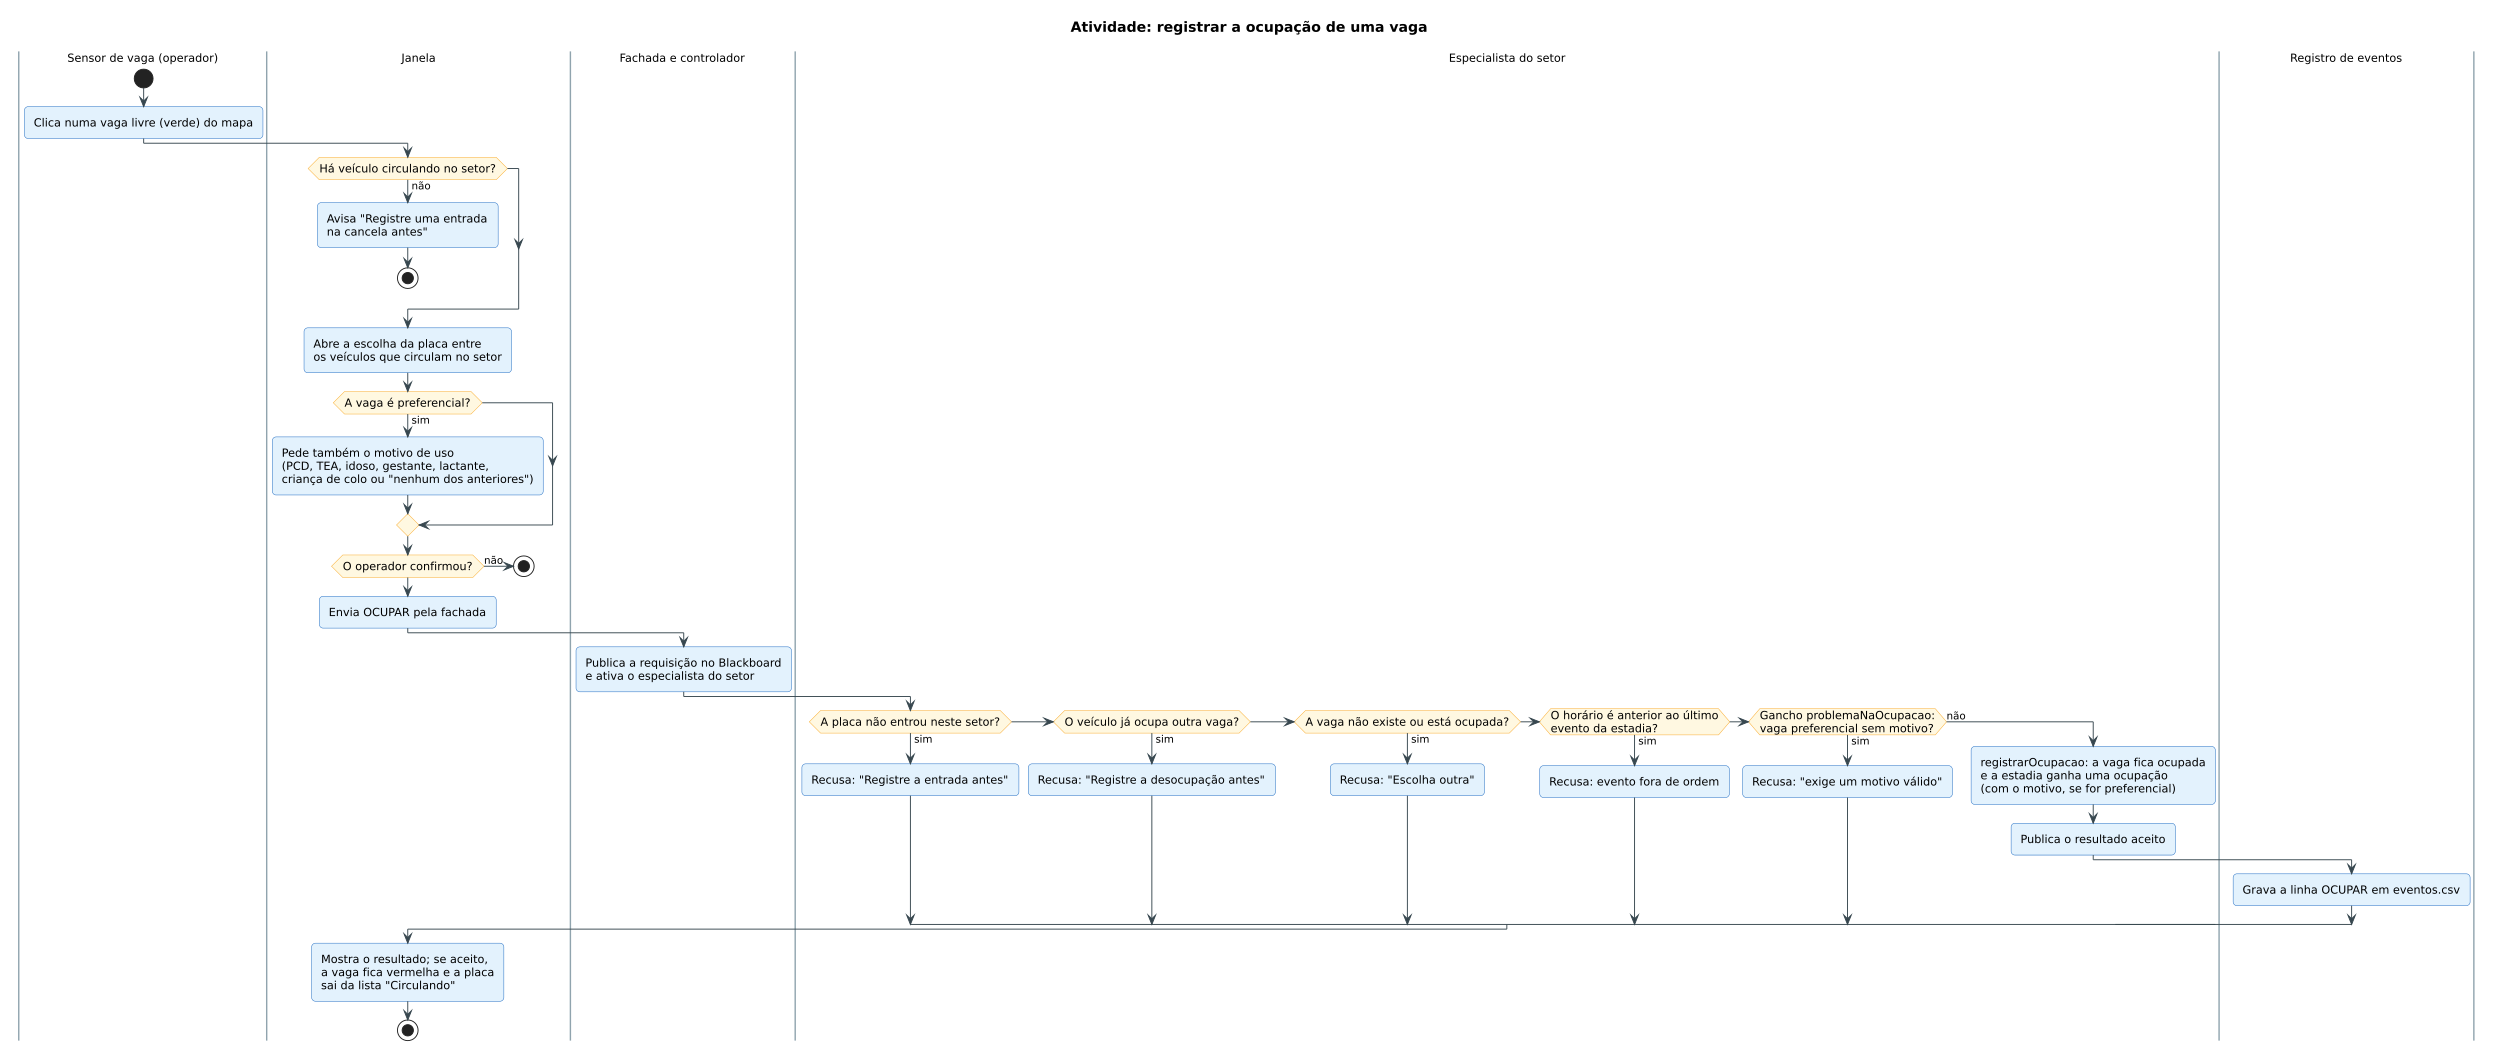
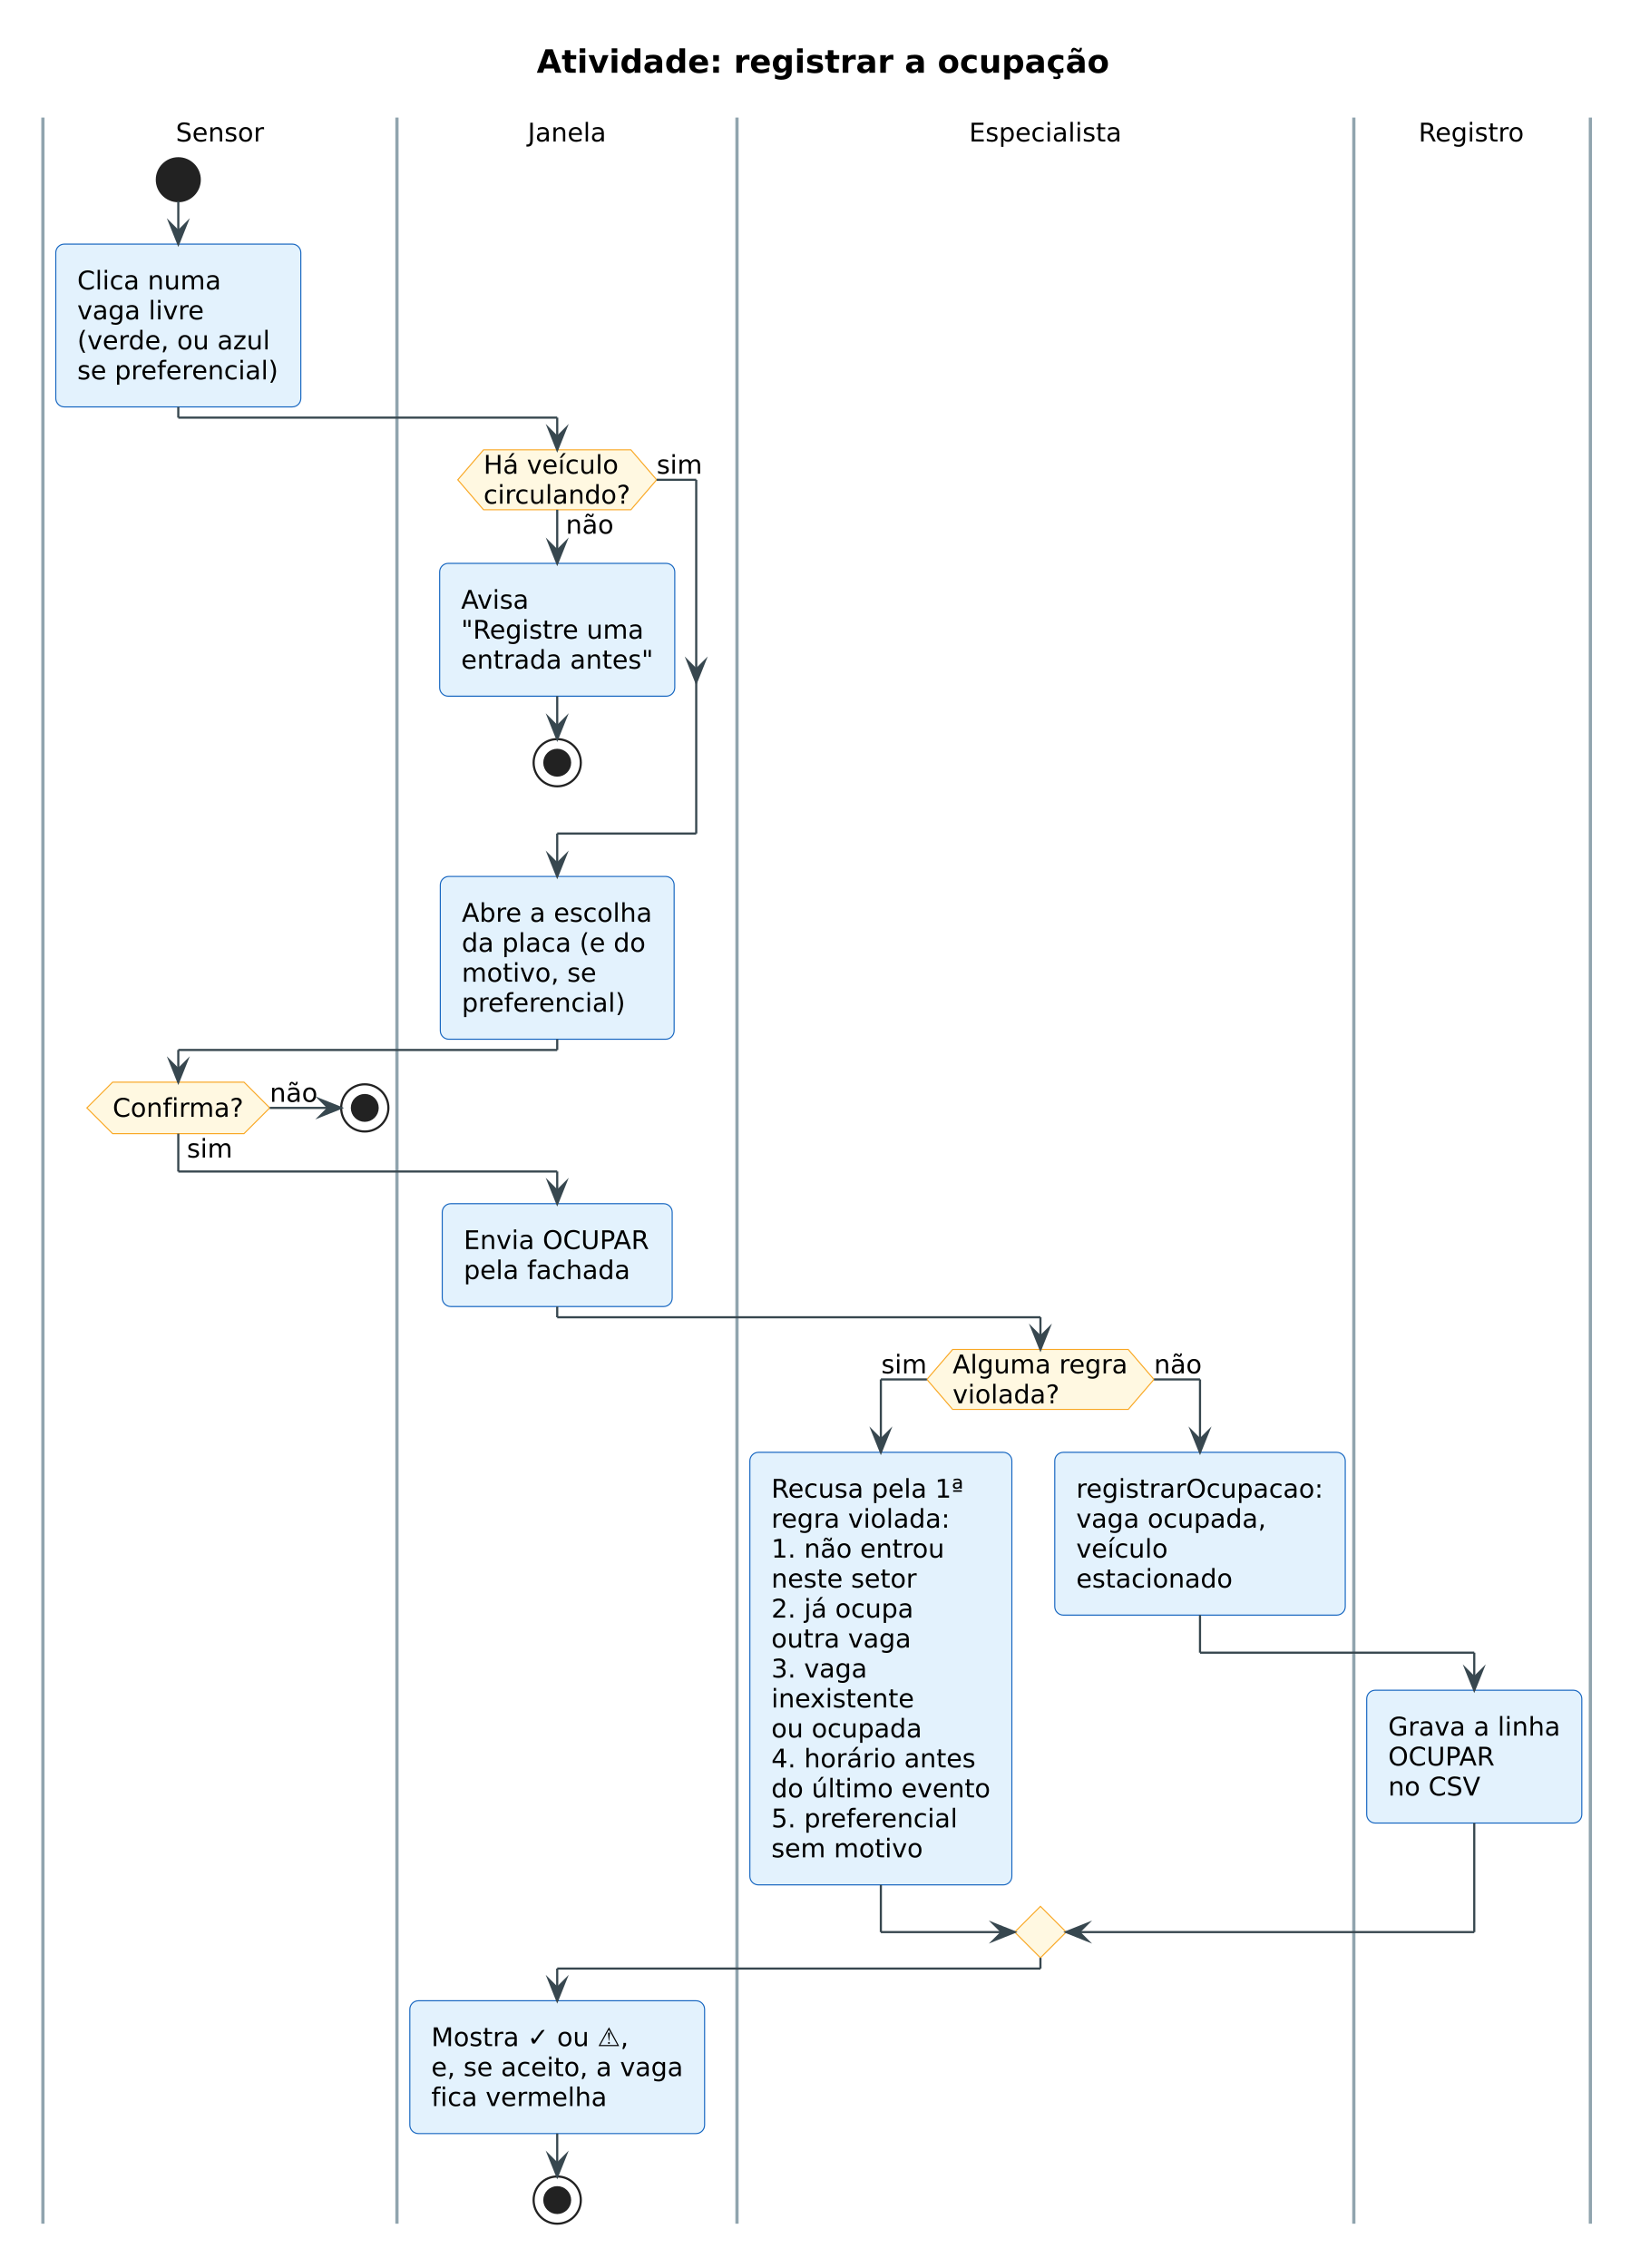
- <svg xmlns="http://www.w3.org/2000/svg" version="1.1" data-diagram-type="ACTIVITY" style="width:2666px;height:1130px;background:#FFFFFF;" width="2666px" height="1130px" viewBox="0 0 2666 1130" zoomAndPan="magnify" preserveAspectRatio="none" contentStyleType="text/css">
+ <svg xmlns="http://www.w3.org/2000/svg" version="1.1" data-diagram-type="ACTIVITY" style="width:769px;height:1057px;background:#FFFFFF;" width="769px" height="1057px" viewBox="0 0 769 1057" zoomAndPan="magnify" preserveAspectRatio="none" contentStyleType="text/css">
  <defs />
  <g font-family="sans-serif" lengthAdjust="spacing">
    <g class="title" data-source-line="2">
-       <text x="1141.672" y="33.923" fill="#000" font-size="15" textLength="380.684" font-weight="700" font-family="'DejaVu Sans'">Atividade: registrar a ocupação de uma vaga</text>
+       <text x="250.139" y="33.923" fill="#000" font-size="15" textLength="266.917" font-weight="700" font-family="'DejaVu Sans'">Atividade: registrar a ocupação</text>
    </g>
-     <rect x="20" y="54.791" width="2619.027" height="13.969" fill="none" style="stroke:none;" />
-     <ellipse cx="153.202" cy="83.76" rx="10" ry="10" fill="#222" style="stroke:#222;stroke-width:1;" />
-     <rect x="26" y="113.76" width="254.404" height="33.969" fill="#E3F2FD" style="stroke:#1565C0;stroke-width:0.5;" rx="4" ry="4" />
-     <text x="36" y="134.898" fill="#000" font-size="12" textLength="234.404" font-family="'DejaVu Sans'">Clica numa vaga livre (verde) do mapa</text>
-     <line x1="20" y1="54.791" x2="20" y2="1109.719" style="stroke:#90A4AE;stroke-width:1.5;" />
-     <rect x="338.463" y="216.131" width="192.758" height="47.938" fill="#E3F2FD" style="stroke:#1565C0;stroke-width:0.5;" rx="4" ry="4" />
-     <text x="348.463" y="237.27" fill="#000" font-size="12" textLength="172.758" font-family="'DejaVu Sans'">Avisa "Registre uma entrada</text>
-     <text x="348.463" y="251.238" fill="#000" font-size="12" textLength="107.631" font-family="'DejaVu Sans'">na cancela antes"</text>
-     <ellipse cx="434.842" cy="296.6" rx="11" ry="11" fill="none" style="stroke:#222;stroke-width:1;" />
-     <ellipse cx="434.842" cy="296.6" rx="6" ry="6" fill="#222" style="stroke:#222;stroke-width:1;" />
-     <polygon points="340.55,167.729,529.134,167.729,541.134,179.729,529.134,191.729,340.55,191.729,328.55,179.729,340.55,167.729" fill="#FFF8E1" style="stroke:#F9A825;stroke-width:0.5;stroke-linejoin:miter;stroke-miterlimit:10;" />
-     <text x="438.842" y="201.939" fill="#000" font-size="11" textLength="20.442" font-family="'DejaVu Sans'">não</text>
-     <text x="340.55" y="183.883" fill="#000" font-size="12" textLength="188.584" font-family="'DejaVu Sans'">Há veículo circulando no setor?</text>
-     <rect x="324.228" y="349.6" width="221.229" height="47.938" fill="#E3F2FD" style="stroke:#1565C0;stroke-width:0.5;" rx="4" ry="4" />
-     <text x="334.228" y="370.738" fill="#000" font-size="12" textLength="179.672" font-family="'DejaVu Sans'">Abre a escolha da placa entre</text>
-     <text x="334.228" y="384.707" fill="#000" font-size="12" textLength="201.229" font-family="'DejaVu Sans'">os veículos que circulam no setor</text>
-     <rect x="290.404" y="465.939" width="288.875" height="61.906" fill="#E3F2FD" style="stroke:#1565C0;stroke-width:0.5;" rx="4" ry="4" />
-     <text x="300.404" y="487.078" fill="#000" font-size="12" textLength="184.184" font-family="'DejaVu Sans'">Pede também o motivo de uso</text>
-     <text x="300.404" y="501.047" fill="#000" font-size="12" textLength="220.916" font-family="'DejaVu Sans'">(PCD, TEA, idoso, gestante, lactante,</text>
-     <text x="300.404" y="515.016" fill="#000" font-size="12" textLength="268.875" font-family="'DejaVu Sans'">criança de colo ou "nenhum dos anteriores")</text>
-     <polygon points="367.386,417.537,502.298,417.537,514.298,429.537,502.298,441.537,367.386,441.537,355.386,429.537,367.386,417.537" fill="#FFF8E1" style="stroke:#F9A825;stroke-width:0.5;stroke-linejoin:miter;stroke-miterlimit:10;" />
-     <text x="438.842" y="451.748" fill="#000" font-size="11" textLength="19.502" font-family="'DejaVu Sans'">sim</text>
-     <text x="367.386" y="433.691" fill="#000" font-size="12" textLength="134.912" font-family="'DejaVu Sans'">A vaga é preferencial?</text>
-     <polygon points="434.842,547.846,446.842,559.846,434.842,571.846,422.842,559.846,434.842,547.846" fill="#FFF8E1" style="stroke:#F9A825;stroke-width:0.5;stroke-linejoin:miter;stroke-miterlimit:10;" />
-     <polygon points="365.522,591.846,504.161,591.846,516.161,603.846,504.161,615.846,365.522,615.846,353.522,603.846,365.522,591.846" fill="#FFF8E1" style="stroke:#F9A825;stroke-width:0.5;stroke-linejoin:miter;stroke-miterlimit:10;" />
-     <text x="365.522" y="608" fill="#000" font-size="12" textLength="138.639" font-family="'DejaVu Sans'">O operador confirmou?</text>
-     <text x="516.161" y="601.251" fill="#000" font-size="11" textLength="20.442" font-family="'DejaVu Sans'">não</text>
-     <ellipse cx="558.604" cy="603.846" rx="11" ry="11" fill="none" style="stroke:#222;stroke-width:1;" />
-     <ellipse cx="558.604" cy="603.846" rx="6" ry="6" fill="#222" style="stroke:#222;stroke-width:1;" />
-     <rect x="340.54" y="635.846" width="188.604" height="33.969" fill="#E3F2FD" style="stroke:#1565C0;stroke-width:0.5;" rx="4" ry="4" />
-     <text x="350.54" y="656.984" fill="#000" font-size="12" textLength="168.604" font-family="'DejaVu Sans'">Envia OCUPAR pela fachada</text>
-     <rect x="332.366" y="1005.813" width="204.951" height="61.906" fill="#E3F2FD" style="stroke:#1565C0;stroke-width:0.5;" rx="4" ry="4" />
-     <text x="342.366" y="1026.951" fill="#000" font-size="12" textLength="178.271" font-family="'DejaVu Sans'">Mostra o resultado; se aceito,</text>
-     <text x="342.366" y="1040.92" fill="#000" font-size="12" textLength="184.951" font-family="'DejaVu Sans'">a vaga fica vermelha e a placa</text>
-     <text x="342.366" y="1054.889" fill="#000" font-size="12" textLength="143.473" font-family="'DejaVu Sans'">sai da lista "Circulando"</text>
-     <ellipse cx="434.842" cy="1098.719" rx="11" ry="11" fill="none" style="stroke:#222;stroke-width:1;" />
-     <ellipse cx="434.842" cy="1098.719" rx="6" ry="6" fill="#222" style="stroke:#222;stroke-width:1;" />
-     <line x1="284.404" y1="54.791" x2="284.404" y2="1109.719" style="stroke:#90A4AE;stroke-width:1.5;" />
-     <rect x="614.279" y="689.814" width="229.719" height="47.938" fill="#E3F2FD" style="stroke:#1565C0;stroke-width:0.5;" rx="4" ry="4" />
-     <text x="624.279" y="710.953" fill="#000" font-size="12" textLength="209.719" font-family="'DejaVu Sans'">Publica a requisição no Blackboard</text>
-     <text x="624.279" y="724.922" fill="#000" font-size="12" textLength="180.117" font-family="'DejaVu Sans'">e ativa o especialista do setor</text>
-     <line x1="608.279" y1="54.791" x2="608.279" y2="1109.719" style="stroke:#90A4AE;stroke-width:1.5;" />
-     <polygon points="874.998,757.752,1066.723,757.752,1078.723,769.752,1066.723,781.752,874.998,781.752,862.998,769.752,874.998,757.752" fill="#FFF8E1" style="stroke:#F9A825;stroke-width:0.5;stroke-linejoin:miter;stroke-miterlimit:10;" />
-     <text x="974.86" y="791.962" fill="#000" font-size="11" textLength="19.502" font-family="'DejaVu Sans'">sim</text>
-     <text x="874.998" y="773.906" fill="#000" font-size="12" textLength="191.725" font-family="'DejaVu Sans'">A placa não entrou neste setor?</text>
-     <rect x="855.151" y="814.557" width="231.418" height="33.969" fill="#E3F2FD" style="stroke:#1565C0;stroke-width:0.5;" rx="4" ry="4" />
-     <text x="865.151" y="835.695" fill="#000" font-size="12" textLength="211.418" font-family="'DejaVu Sans'">Recusa: "Registre a entrada antes"</text>
-     <polygon points="1135.257,757.752,1321.409,757.752,1333.409,769.752,1321.409,781.752,1135.257,781.752,1123.257,769.752,1135.257,757.752" fill="#FFF8E1" style="stroke:#F9A825;stroke-width:0.5;stroke-linejoin:miter;stroke-miterlimit:10;" />
-     <text x="1232.333" y="791.962" fill="#000" font-size="11" textLength="19.502" font-family="'DejaVu Sans'">sim</text>
-     <text x="1135.257" y="773.906" fill="#000" font-size="12" textLength="186.152" font-family="'DejaVu Sans'">O veículo já ocupa outra vaga?</text>
-     <rect x="1096.569" y="814.557" width="263.527" height="33.969" fill="#E3F2FD" style="stroke:#1565C0;stroke-width:0.5;" rx="4" ry="4" />
-     <text x="1106.569" y="835.695" fill="#000" font-size="12" textLength="243.527" font-family="'DejaVu Sans'">Recusa: "Registre a desocupação antes"</text>
-     <polygon points="1392.097,757.752,1609.573,757.752,1621.573,769.752,1609.573,781.752,1392.097,781.752,1380.097,769.752,1392.097,757.752" fill="#FFF8E1" style="stroke:#F9A825;stroke-width:0.5;stroke-linejoin:miter;stroke-miterlimit:10;" />
-     <text x="1504.835" y="791.962" fill="#000" font-size="11" textLength="19.502" font-family="'DejaVu Sans'">sim</text>
-     <text x="1392.097" y="773.906" fill="#000" font-size="12" textLength="217.477" font-family="'DejaVu Sans'">A vaga não existe ou está ocupada?</text>
-     <rect x="1418.712" y="814.557" width="164.246" height="33.969" fill="#E3F2FD" style="stroke:#1565C0;stroke-width:0.5;" rx="4" ry="4" />
-     <text x="1428.712" y="835.695" fill="#000" font-size="12" textLength="144.246" font-family="'DejaVu Sans'">Recusa: "Escolha outra"</text>
-     <polygon points="1653.573,755.783,1832.612,755.783,1844.612,769.752,1832.612,783.721,1653.573,783.721,1641.573,769.752,1653.573,755.783" fill="#FFF8E1" style="stroke:#F9A825;stroke-width:0.5;stroke-linejoin:miter;stroke-miterlimit:10;" />
-     <text x="1747.093" y="793.931" fill="#000" font-size="11" textLength="19.502" font-family="'DejaVu Sans'">sim</text>
-     <text x="1653.573" y="766.922" fill="#000" font-size="12" textLength="179.039" font-family="'DejaVu Sans'">O horário é anterior ao último</text>
-     <text x="1653.573" y="780.891" fill="#000" font-size="12" textLength="114.486" font-family="'DejaVu Sans'">evento da estadia?</text>
-     <rect x="1642.009" y="816.525" width="202.168" height="33.969" fill="#E3F2FD" style="stroke:#1565C0;stroke-width:0.5;" rx="4" ry="4" />
-     <text x="1652.009" y="837.664" fill="#000" font-size="12" textLength="182.168" font-family="'DejaVu Sans'">Recusa: evento fora de ordem</text>
-     <polygon points="1876.612,755.783,2063.784,755.783,2075.784,769.752,2063.784,783.721,1876.612,783.721,1864.612,769.752,1876.612,755.783" fill="#FFF8E1" style="stroke:#F9A825;stroke-width:0.5;stroke-linejoin:miter;stroke-miterlimit:10;" />
-     <text x="1974.198" y="793.931" fill="#000" font-size="11" textLength="19.502" font-family="'DejaVu Sans'">sim</text>
-     <text x="1876.612" y="766.922" fill="#000" font-size="12" textLength="187.172" font-family="'DejaVu Sans'">Gancho problemaNaOcupacao:</text>
-     <text x="1876.612" y="780.891" fill="#000" font-size="12" textLength="186.158" font-family="'DejaVu Sans'">vaga preferencial sem motivo?</text>
-     <text x="2075.784" y="767.158" fill="#000" font-size="11" textLength="20.442" font-family="'DejaVu Sans'">não</text>
-     <rect x="1858.409" y="816.525" width="223.578" height="33.969" fill="#E3F2FD" style="stroke:#1565C0;stroke-width:0.5;" rx="4" ry="4" />
-     <text x="1868.409" y="837.664" fill="#000" font-size="12" textLength="203.578" font-family="'DejaVu Sans'">Recusa: "exige um motivo válido"</text>
-     <rect x="2101.987" y="795.969" width="260.434" height="61.906" fill="#E3F2FD" style="stroke:#1565C0;stroke-width:0.5;" rx="4" ry="4" />
-     <text x="2111.987" y="817.107" fill="#000" font-size="12" textLength="240.434" font-family="'DejaVu Sans'">registrarOcupacao: a vaga fica ocupada</text>
-     <text x="2111.987" y="831.076" fill="#000" font-size="12" textLength="199.799" font-family="'DejaVu Sans'">e a estadia ganha uma ocupação</text>
-     <text x="2111.987" y="845.045" fill="#000" font-size="12" textLength="208.951" font-family="'DejaVu Sans'">(com o motivo, se for preferencial)</text>
-     <rect x="2144.652" y="877.875" width="175.104" height="33.969" fill="#E3F2FD" style="stroke:#1565C0;stroke-width:0.5;" rx="4" ry="4" />
-     <text x="2154.652" y="899.014" fill="#000" font-size="12" textLength="155.104" font-family="'DejaVu Sans'">Publica o resultado aceito</text>
-     <line x1="847.998" y1="54.791" x2="847.998" y2="1109.719" style="stroke:#90A4AE;stroke-width:1.5;" />
-     <rect x="2381.421" y="931.844" width="252.699" height="33.969" fill="#E3F2FD" style="stroke:#1565C0;stroke-width:0.5;" rx="4" ry="4" />
-     <text x="2391.421" y="952.982" fill="#000" font-size="12" textLength="232.699" font-family="'DejaVu Sans'">Grava a linha OCUPAR em eventos.csv</text>
-     <line x1="2366.421" y1="54.791" x2="2366.421" y2="1109.719" style="stroke:#90A4AE;stroke-width:1.5;" />
-     <line x1="2638.12" y1="54.791" x2="2638.12" y2="1109.719" style="stroke:#90A4AE;stroke-width:1.5;" />
-     <line x1="153.202" y1="93.76" x2="153.202" y2="113.76" style="stroke:#37474F;stroke-width:1;" />
-     <polygon points="149.202,103.76,153.202,113.76,157.202,103.76,153.202,107.76" fill="#37474F" style="stroke:#37474F;stroke-width:1;stroke-linejoin:miter;stroke-miterlimit:10;" />
-     <line x1="434.842" y1="264.068" x2="434.842" y2="285.6" style="stroke:#37474F;stroke-width:1;" />
-     <polygon points="430.842,275.6,434.842,285.6,438.842,275.6,434.842,279.6" fill="#37474F" style="stroke:#37474F;stroke-width:1;stroke-linejoin:miter;stroke-miterlimit:10;" />
-     <line x1="434.842" y1="191.729" x2="434.842" y2="216.131" style="stroke:#37474F;stroke-width:1;" />
-     <polygon points="430.842,206.131,434.842,216.131,438.842,206.131,434.842,210.131" fill="#37474F" style="stroke:#37474F;stroke-width:1;stroke-linejoin:miter;stroke-miterlimit:10;" />
-     <line x1="541.134" y1="179.729" x2="553.134" y2="179.729" style="stroke:#37474F;stroke-width:1;" />
-     <polygon points="549.134,255.6,553.134,265.6,557.134,255.6,553.134,259.6" fill="#37474F" style="stroke:#37474F;stroke-width:1;stroke-linejoin:miter;stroke-miterlimit:10;" />
-     <line x1="553.134" y1="179.729" x2="553.134" y2="329.6" style="stroke:#37474F;stroke-width:1;" />
-     <line x1="553.134" y1="329.6" x2="434.842" y2="329.6" style="stroke:#37474F;stroke-width:1;" />
-     <line x1="434.842" y1="329.6" x2="434.842" y2="349.6" style="stroke:#37474F;stroke-width:1;" />
-     <polygon points="430.842,339.6,434.842,349.6,438.842,339.6,434.842,343.6" fill="#37474F" style="stroke:#37474F;stroke-width:1;stroke-linejoin:miter;stroke-miterlimit:10;" />
-     <line x1="434.842" y1="441.537" x2="434.842" y2="465.939" style="stroke:#37474F;stroke-width:1;" />
-     <polygon points="430.842,455.939,434.842,465.939,438.842,455.939,434.842,459.939" fill="#37474F" style="stroke:#37474F;stroke-width:1;stroke-linejoin:miter;stroke-miterlimit:10;" />
-     <line x1="514.298" y1="429.537" x2="589.279" y2="429.537" style="stroke:#37474F;stroke-width:1;" />
-     <polygon points="585.279,486.893,589.279,496.893,593.279,486.893,589.279,490.893" fill="#37474F" style="stroke:#37474F;stroke-width:1;stroke-linejoin:miter;stroke-miterlimit:10;" />
-     <line x1="589.279" y1="429.537" x2="589.279" y2="559.846" style="stroke:#37474F;stroke-width:1;" />
-     <line x1="589.279" y1="559.846" x2="446.842" y2="559.846" style="stroke:#37474F;stroke-width:1;" />
-     <polygon points="456.842,555.846,446.842,559.846,456.842,563.846,452.842,559.846" fill="#37474F" style="stroke:#37474F;stroke-width:1;stroke-linejoin:miter;stroke-miterlimit:10;" />
-     <line x1="434.842" y1="527.846" x2="434.842" y2="547.846" style="stroke:#37474F;stroke-width:1;" />
-     <polygon points="430.842,537.846,434.842,547.846,438.842,537.846,434.842,541.846" fill="#37474F" style="stroke:#37474F;stroke-width:1;stroke-linejoin:miter;stroke-miterlimit:10;" />
-     <line x1="434.842" y1="397.537" x2="434.842" y2="417.537" style="stroke:#37474F;stroke-width:1;" />
-     <polygon points="430.842,407.537,434.842,417.537,438.842,407.537,434.842,411.537" fill="#37474F" style="stroke:#37474F;stroke-width:1;stroke-linejoin:miter;stroke-miterlimit:10;" />
-     <line x1="434.842" y1="615.846" x2="434.842" y2="635.846" style="stroke:#37474F;stroke-width:1;" />
-     <polygon points="430.842,625.846,434.842,635.846,438.842,625.846,434.842,629.846" fill="#37474F" style="stroke:#37474F;stroke-width:1;stroke-linejoin:miter;stroke-miterlimit:10;" />
-     <line x1="516.161" y1="603.846" x2="547.604" y2="603.846" style="stroke:#37474F;stroke-width:1;" />
-     <polygon points="537.604,599.846,547.604,603.846,537.604,607.846,541.604,603.846" fill="#37474F" style="stroke:#37474F;stroke-width:1;stroke-linejoin:miter;stroke-miterlimit:10;" />
-     <line x1="434.842" y1="571.846" x2="434.842" y2="591.846" style="stroke:#37474F;stroke-width:1;" />
-     <polygon points="430.842,581.846,434.842,591.846,438.842,581.846,434.842,585.846" fill="#37474F" style="stroke:#37474F;stroke-width:1;stroke-linejoin:miter;stroke-miterlimit:10;" />
-     <line x1="434.842" y1="1067.719" x2="434.842" y2="1087.719" style="stroke:#37474F;stroke-width:1;" />
-     <polygon points="430.842,1077.719,434.842,1087.719,438.842,1077.719,434.842,1081.719" fill="#37474F" style="stroke:#37474F;stroke-width:1;stroke-linejoin:miter;stroke-miterlimit:10;" />
-     <line x1="2232.204" y1="857.875" x2="2232.204" y2="877.875" style="stroke:#37474F;stroke-width:1;" />
-     <polygon points="2228.204,867.875,2232.204,877.875,2236.204,867.875,2232.204,871.875" fill="#37474F" style="stroke:#37474F;stroke-width:1;stroke-linejoin:miter;stroke-miterlimit:10;" />
-     <line x1="970.86" y1="781.752" x2="970.86" y2="814.557" style="stroke:#37474F;stroke-width:1;" />
-     <polygon points="966.86,804.557,970.86,814.557,974.86,804.557,970.86,808.557" fill="#37474F" style="stroke:#37474F;stroke-width:1;stroke-linejoin:miter;stroke-miterlimit:10;" />
-     <line x1="970.86" y1="848.525" x2="970.86" y2="985.813" style="stroke:#37474F;stroke-width:1;" />
-     <polygon points="966.86,975.813,970.86,985.813,974.86,975.813,970.86,979.813" fill="#37474F" style="stroke:#37474F;stroke-width:1;stroke-linejoin:miter;stroke-miterlimit:10;" />
-     <line x1="1228.333" y1="781.752" x2="1228.333" y2="814.557" style="stroke:#37474F;stroke-width:1;" />
-     <polygon points="1224.333,804.557,1228.333,814.557,1232.333,804.557,1228.333,808.557" fill="#37474F" style="stroke:#37474F;stroke-width:1;stroke-linejoin:miter;stroke-miterlimit:10;" />
-     <line x1="1228.333" y1="848.525" x2="1228.333" y2="985.813" style="stroke:#37474F;stroke-width:1;" />
-     <polygon points="1224.333,975.813,1228.333,985.813,1232.333,975.813,1228.333,979.813" fill="#37474F" style="stroke:#37474F;stroke-width:1;stroke-linejoin:miter;stroke-miterlimit:10;" />
-     <line x1="1500.835" y1="781.752" x2="1500.835" y2="814.557" style="stroke:#37474F;stroke-width:1;" />
-     <polygon points="1496.835,804.557,1500.835,814.557,1504.835,804.557,1500.835,808.557" fill="#37474F" style="stroke:#37474F;stroke-width:1;stroke-linejoin:miter;stroke-miterlimit:10;" />
-     <line x1="1500.835" y1="848.525" x2="1500.835" y2="985.813" style="stroke:#37474F;stroke-width:1;" />
-     <polygon points="1496.835,975.813,1500.835,985.813,1504.835,975.813,1500.835,979.813" fill="#37474F" style="stroke:#37474F;stroke-width:1;stroke-linejoin:miter;stroke-miterlimit:10;" />
-     <line x1="1743.093" y1="783.721" x2="1743.093" y2="816.525" style="stroke:#37474F;stroke-width:1;" />
-     <polygon points="1739.093,806.525,1743.093,816.525,1747.093,806.525,1743.093,810.525" fill="#37474F" style="stroke:#37474F;stroke-width:1;stroke-linejoin:miter;stroke-miterlimit:10;" />
-     <line x1="1743.093" y1="850.494" x2="1743.093" y2="985.813" style="stroke:#37474F;stroke-width:1;" />
-     <polygon points="1739.093,975.813,1743.093,985.813,1747.093,975.813,1743.093,979.813" fill="#37474F" style="stroke:#37474F;stroke-width:1;stroke-linejoin:miter;stroke-miterlimit:10;" />
-     <line x1="1970.198" y1="783.721" x2="1970.198" y2="816.525" style="stroke:#37474F;stroke-width:1;" />
-     <polygon points="1966.198,806.525,1970.198,816.525,1974.198,806.525,1970.198,810.525" fill="#37474F" style="stroke:#37474F;stroke-width:1;stroke-linejoin:miter;stroke-miterlimit:10;" />
-     <line x1="1970.198" y1="850.494" x2="1970.198" y2="985.813" style="stroke:#37474F;stroke-width:1;" />
-     <polygon points="1966.198,975.813,1970.198,985.813,1974.198,975.813,1970.198,979.813" fill="#37474F" style="stroke:#37474F;stroke-width:1;stroke-linejoin:miter;stroke-miterlimit:10;" />
-     <line x1="1078.723" y1="769.752" x2="1123.257" y2="769.752" style="stroke:#37474F;stroke-width:1;" />
-     <polygon points="1113.257,765.752,1123.257,769.752,1113.257,773.752,1117.257,769.752" fill="#37474F" style="stroke:#37474F;stroke-width:1;stroke-linejoin:miter;stroke-miterlimit:10;" />
-     <line x1="1333.409" y1="769.752" x2="1380.097" y2="769.752" style="stroke:#37474F;stroke-width:1;" />
-     <polygon points="1370.097,765.752,1380.097,769.752,1370.097,773.752,1374.097,769.752" fill="#37474F" style="stroke:#37474F;stroke-width:1;stroke-linejoin:miter;stroke-miterlimit:10;" />
-     <line x1="1621.573" y1="769.752" x2="1641.573" y2="769.752" style="stroke:#37474F;stroke-width:1;" />
-     <polygon points="1631.573,765.752,1641.573,769.752,1631.573,773.752,1635.573,769.752" fill="#37474F" style="stroke:#37474F;stroke-width:1;stroke-linejoin:miter;stroke-miterlimit:10;" />
-     <line x1="1844.612" y1="769.752" x2="1864.612" y2="769.752" style="stroke:#37474F;stroke-width:1;" />
-     <polygon points="1854.612,765.752,1864.612,769.752,1854.612,773.752,1858.612,769.752" fill="#37474F" style="stroke:#37474F;stroke-width:1;stroke-linejoin:miter;stroke-miterlimit:10;" />
-     <line x1="729.139" y1="737.752" x2="729.139" y2="742.752" style="stroke:#37474F;stroke-width:1;" />
-     <line x1="729.139" y1="742.752" x2="970.86" y2="742.752" style="stroke:#37474F;stroke-width:1;" />
-     <line x1="970.86" y1="742.752" x2="970.86" y2="757.752" style="stroke:#37474F;stroke-width:1;" />
-     <polygon points="966.86,747.752,970.86,757.752,974.86,747.752,970.86,751.752" fill="#37474F" style="stroke:#37474F;stroke-width:1;stroke-linejoin:miter;stroke-miterlimit:10;" />
-     <line x1="2075.784" y1="769.752" x2="2232.204" y2="769.752" style="stroke:#37474F;stroke-width:1;" />
-     <line x1="2232.204" y1="769.752" x2="2232.204" y2="795.969" style="stroke:#37474F;stroke-width:1;" />
-     <polygon points="2228.204,785.969,2232.204,795.969,2236.204,785.969,2232.204,789.969" fill="#37474F" style="stroke:#37474F;stroke-width:1;stroke-linejoin:miter;stroke-miterlimit:10;" />
-     <line x1="970.86" y1="985.813" x2="2362.421" y2="985.813" style="stroke:#37474F;stroke-width:1;" />
-     <line x1="2507.771" y1="965.813" x2="2507.771" y2="985.813" style="stroke:#37474F;stroke-width:1;" />
-     <polygon points="2503.771,975.813,2507.771,985.813,2511.771,975.813,2507.771,979.813" fill="#37474F" style="stroke:#37474F;stroke-width:1;stroke-linejoin:miter;stroke-miterlimit:10;" />
-     <line x1="2255.712" y1="985.813" x2="2507.771" y2="985.813" style="stroke:#37474F;stroke-width:1;" />
-     <line x1="153.202" y1="147.729" x2="153.202" y2="152.729" style="stroke:#37474F;stroke-width:1;" />
-     <line x1="153.202" y1="152.729" x2="434.842" y2="152.729" style="stroke:#37474F;stroke-width:1;" />
-     <line x1="434.842" y1="152.729" x2="434.842" y2="167.729" style="stroke:#37474F;stroke-width:1;" />
-     <polygon points="430.842,157.729,434.842,167.729,438.842,157.729,434.842,161.729" fill="#37474F" style="stroke:#37474F;stroke-width:1;stroke-linejoin:miter;stroke-miterlimit:10;" />
-     <line x1="434.842" y1="669.814" x2="434.842" y2="674.814" style="stroke:#37474F;stroke-width:1;" />
-     <line x1="434.842" y1="674.814" x2="729.139" y2="674.814" style="stroke:#37474F;stroke-width:1;" />
-     <line x1="729.139" y1="674.814" x2="729.139" y2="689.814" style="stroke:#37474F;stroke-width:1;" />
-     <polygon points="725.139,679.814,729.139,689.814,733.139,679.814,729.139,683.814" fill="#37474F" style="stroke:#37474F;stroke-width:1;stroke-linejoin:miter;stroke-miterlimit:10;" />
-     <line x1="2232.204" y1="911.844" x2="2232.204" y2="916.844" style="stroke:#37474F;stroke-width:1;" />
-     <line x1="2232.204" y1="916.844" x2="2507.771" y2="916.844" style="stroke:#37474F;stroke-width:1;" />
-     <line x1="2507.771" y1="916.844" x2="2507.771" y2="931.844" style="stroke:#37474F;stroke-width:1;" />
-     <polygon points="2503.771,921.844,2507.771,931.844,2511.771,921.844,2507.771,925.844" fill="#37474F" style="stroke:#37474F;stroke-width:1;stroke-linejoin:miter;stroke-miterlimit:10;" />
-     <line x1="1606.888" y1="985.813" x2="1606.888" y2="990.813" style="stroke:#37474F;stroke-width:1;" />
-     <line x1="1606.888" y1="990.813" x2="434.842" y2="990.813" style="stroke:#37474F;stroke-width:1;" />
-     <line x1="434.842" y1="990.813" x2="434.842" y2="1005.813" style="stroke:#37474F;stroke-width:1;" />
-     <polygon points="430.842,995.813,434.842,1005.813,438.842,995.813,434.842,999.813" fill="#37474F" style="stroke:#37474F;stroke-width:1;stroke-linejoin:miter;stroke-miterlimit:10;" />
-     <text x="71.759" y="65.93" fill="#000" font-size="12" textLength="160.887" font-family="'DejaVu Sans'">Sensor de vaga (operador)</text>
-     <text x="428.058" y="65.93" fill="#000" font-size="12" textLength="36.568" font-family="'DejaVu Sans'">Janela</text>
-     <text x="660.688" y="65.93" fill="#000" font-size="12" textLength="134.9" font-family="'DejaVu Sans'">Fachada e controlador</text>
-     <text x="1545.059" y="65.93" fill="#000" font-size="12" textLength="124.301" font-family="'DejaVu Sans'">Especialista do setor</text>
-     <text x="2442.118" y="65.93" fill="#000" font-size="12" textLength="120.305" font-family="'DejaVu Sans'">Registro de eventos</text>
+     <rect x="20" y="54.791" width="722.194" height="13.969" fill="none" style="stroke:none;" />
+     <ellipse cx="83.106" cy="83.76" rx="10" ry="10" fill="#222" style="stroke:#222;stroke-width:1;" />
+     <rect x="26" y="113.76" width="114.213" height="75.875" fill="#E3F2FD" style="stroke:#1565C0;stroke-width:0.5;" rx="4" ry="4" />
+     <text x="36" y="134.898" fill="#000" font-size="12" textLength="67.066" font-family="'DejaVu Sans'">Clica numa</text>
+     <text x="36" y="148.867" fill="#000" font-size="12" textLength="59.326" font-family="'DejaVu Sans'">vaga livre</text>
+     <text x="36" y="162.836" fill="#000" font-size="12" textLength="90.082" font-family="'DejaVu Sans'">(verde, ou azul</text>
+     <text x="36" y="176.805" fill="#000" font-size="12" textLength="94.213" font-family="'DejaVu Sans'">se preferencial)</text>
+     <polygon points="52.491,504.338,113.722,504.338,125.722,516.338,113.722,528.338,52.491,528.338,40.491,516.338,52.491,504.338" fill="#FFF8E1" style="stroke:#F9A825;stroke-width:0.5;stroke-linejoin:miter;stroke-miterlimit:10;" />
+     <text x="87.106" y="539.477" fill="#000" font-size="12" textLength="21.275" font-family="'DejaVu Sans'">sim</text>
+     <text x="52.491" y="520.492" fill="#000" font-size="12" textLength="61.23" font-family="'DejaVu Sans'">Confirma?</text>
+     <text x="125.722" y="513.508" fill="#000" font-size="12" textLength="22.301" font-family="'DejaVu Sans'">não</text>
+     <ellipse cx="170.022" cy="516.338" rx="11" ry="11" fill="none" style="stroke:#222;stroke-width:1;" />
+     <ellipse cx="170.022" cy="516.338" rx="6" ry="6" fill="#222" style="stroke:#222;stroke-width:1;" />
+     <line x1="20" y1="54.791" x2="20" y2="1036.352" style="stroke:#90A4AE;stroke-width:1.5;" />
+     <rect x="204.93" y="262.557" width="109.584" height="61.906" fill="#E3F2FD" style="stroke:#1565C0;stroke-width:0.5;" rx="4" ry="4" />
+     <text x="214.93" y="283.695" fill="#000" font-size="12" textLength="32.25" font-family="'DejaVu Sans'">Avisa</text>
+     <text x="214.93" y="297.664" fill="#000" font-size="12" textLength="85.928" font-family="'DejaVu Sans'">"Registre uma</text>
+     <text x="214.93" y="311.633" fill="#000" font-size="12" textLength="89.584" font-family="'DejaVu Sans'">entrada antes"</text>
+     <ellipse cx="259.722" cy="355.463" rx="11" ry="11" fill="none" style="stroke:#222;stroke-width:1;" />
+     <ellipse cx="259.722" cy="355.463" rx="6" ry="6" fill="#222" style="stroke:#222;stroke-width:1;" />
+     <polygon points="225.377,209.635,294.066,209.635,306.066,223.604,294.066,237.572,225.377,237.572,213.377,223.604,225.377,209.635" fill="#FFF8E1" style="stroke:#F9A825;stroke-width:0.5;stroke-linejoin:miter;stroke-miterlimit:10;" />
+     <text x="263.722" y="248.711" fill="#000" font-size="12" textLength="22.301" font-family="'DejaVu Sans'">não</text>
+     <text x="225.377" y="220.773" fill="#000" font-size="12" textLength="62.889" font-family="'DejaVu Sans'">Há veículo</text>
+     <text x="225.377" y="234.742" fill="#000" font-size="12" textLength="68.689" font-family="'DejaVu Sans'">circulando?</text>
+     <text x="306.066" y="220.773" fill="#000" font-size="12" textLength="21.275" font-family="'DejaVu Sans'">sim</text>
+     <rect x="205.226" y="408.463" width="108.992" height="75.875" fill="#E3F2FD" style="stroke:#1565C0;stroke-width:0.5;" rx="4" ry="4" />
+     <text x="215.226" y="429.602" fill="#000" font-size="12" textLength="88.992" font-family="'DejaVu Sans'">Abre a escolha</text>
+     <text x="215.226" y="443.57" fill="#000" font-size="12" textLength="85.693" font-family="'DejaVu Sans'">da placa (e do</text>
+     <text x="215.226" y="457.539" fill="#000" font-size="12" textLength="62.777" font-family="'DejaVu Sans'">motivo, se</text>
+     <text x="215.226" y="471.508" fill="#000" font-size="12" textLength="76.764" font-family="'DejaVu Sans'">preferencial)</text>
+     <rect x="206.131" y="560.977" width="107.182" height="47.938" fill="#E3F2FD" style="stroke:#1565C0;stroke-width:0.5;" rx="4" ry="4" />
+     <text x="216.131" y="582.115" fill="#000" font-size="12" textLength="87.182" font-family="'DejaVu Sans'">Envia OCUPAR</text>
+     <text x="216.131" y="596.084" fill="#000" font-size="12" textLength="77.607" font-family="'DejaVu Sans'">pela fachada</text>
+     <rect x="191.022" y="932.445" width="137.398" height="61.906" fill="#E3F2FD" style="stroke:#1565C0;stroke-width:0.5;" rx="4" ry="4" />
+     <text x="201.022" y="953.584" fill="#000" font-size="12" textLength="91.957" font-family="'DejaVu Sans'">Mostra ✓ ou ⚠,</text>
+     <text x="201.022" y="967.553" fill="#000" font-size="12" textLength="117.398" font-family="'DejaVu Sans'">e, se aceito, a vaga</text>
+     <text x="201.022" y="981.521" fill="#000" font-size="12" textLength="82.107" font-family="'DejaVu Sans'">fica vermelha</text>
+     <ellipse cx="259.722" cy="1025.352" rx="11" ry="11" fill="none" style="stroke:#222;stroke-width:1;" />
+     <ellipse cx="259.722" cy="1025.352" rx="6" ry="6" fill="#222" style="stroke:#222;stroke-width:1;" />
+     <line x1="185.022" y1="54.791" x2="185.022" y2="1036.352" style="stroke:#90A4AE;stroke-width:1.5;" />
+     <polygon points="444.03,628.914,525.874,628.914,537.874,642.883,525.874,656.852,444.03,656.852,432.03,642.883,444.03,628.914" fill="#FFF8E1" style="stroke:#F9A825;stroke-width:0.5;stroke-linejoin:miter;stroke-miterlimit:10;" />
+     <text x="444.03" y="640.053" fill="#000" font-size="12" textLength="81.844" font-family="'DejaVu Sans'">Alguma regra</text>
+     <text x="444.03" y="654.021" fill="#000" font-size="12" textLength="49.805" font-family="'DejaVu Sans'">violada?</text>
+     <text x="410.754" y="640.053" fill="#000" font-size="12" textLength="21.275" font-family="'DejaVu Sans'">sim</text>
+     <text x="537.874" y="640.053" fill="#000" font-size="12" textLength="22.301" font-family="'DejaVu Sans'">não</text>
+     <rect x="349.514" y="676.852" width="122.117" height="201.594" fill="#E3F2FD" style="stroke:#1565C0;stroke-width:0.5;" rx="4" ry="4" />
+     <text x="359.514" y="697.99" fill="#000" font-size="12" textLength="90.135" font-family="'DejaVu Sans'">Recusa pela 1ª</text>
+     <text x="359.514" y="711.959" fill="#000" font-size="12" textLength="83.514" font-family="'DejaVu Sans'">regra violada:</text>
+     <text x="359.514" y="725.928" fill="#000" font-size="12" textLength="80.953" font-family="'DejaVu Sans'">1. não entrou</text>
+     <text x="359.514" y="739.896" fill="#000" font-size="12" textLength="67.758" font-family="'DejaVu Sans'">neste setor</text>
+     <text x="359.514" y="753.865" fill="#000" font-size="12" textLength="66.281" font-family="'DejaVu Sans'">2. já ocupa</text>
+     <text x="359.514" y="767.834" fill="#000" font-size="12" textLength="65.18" font-family="'DejaVu Sans'">outra vaga</text>
+     <text x="359.514" y="781.803" fill="#000" font-size="12" textLength="44.689" font-family="'DejaVu Sans'">3. vaga</text>
+     <text x="359.514" y="795.771" fill="#000" font-size="12" textLength="66.791" font-family="'DejaVu Sans'">inexistente</text>
+     <text x="359.514" y="809.74" fill="#000" font-size="12" textLength="70.248" font-family="'DejaVu Sans'">ou ocupada</text>
+     <text x="359.514" y="823.709" fill="#000" font-size="12" textLength="95.221" font-family="'DejaVu Sans'">4. horário antes</text>
+     <text x="359.514" y="837.678" fill="#000" font-size="12" textLength="102.117" font-family="'DejaVu Sans'">do último evento</text>
+     <text x="359.514" y="851.646" fill="#000" font-size="12" textLength="87.346" font-family="'DejaVu Sans'">5. preferencial</text>
+     <text x="359.514" y="865.615" fill="#000" font-size="12" textLength="70.652" font-family="'DejaVu Sans'">sem motivo</text>
+     <rect x="491.631" y="676.852" width="135.4" height="75.875" fill="#E3F2FD" style="stroke:#1565C0;stroke-width:0.5;" rx="4" ry="4" />
+     <text x="501.631" y="697.99" fill="#000" font-size="12" textLength="115.4" font-family="'DejaVu Sans'">registrarOcupacao:</text>
+     <text x="501.631" y="711.959" fill="#000" font-size="12" textLength="88.541" font-family="'DejaVu Sans'">vaga ocupada,</text>
+     <text x="501.631" y="725.928" fill="#000" font-size="12" textLength="42.697" font-family="'DejaVu Sans'">veículo</text>
+     <text x="501.631" y="739.896" fill="#000" font-size="12" textLength="72.885" font-family="'DejaVu Sans'">estacionado</text>
+     <polygon points="484.952,888.445,496.952,900.445,484.952,912.445,472.952,900.445,484.952,888.445" fill="#FFF8E1" style="stroke:#F9A825;stroke-width:0.5;stroke-linejoin:miter;stroke-miterlimit:10;" />
+     <line x1="343.514" y1="54.791" x2="343.514" y2="1036.352" style="stroke:#90A4AE;stroke-width:1.5;" />
+     <rect x="637.031" y="787.727" width="100.256" height="61.906" fill="#E3F2FD" style="stroke:#1565C0;stroke-width:0.5;" rx="4" ry="4" />
+     <text x="647.031" y="808.865" fill="#000" font-size="12" textLength="80.256" font-family="'DejaVu Sans'">Grava a linha</text>
+     <text x="647.031" y="822.834" fill="#000" font-size="12" textLength="50.391" font-family="'DejaVu Sans'">OCUPAR</text>
+     <text x="647.031" y="836.803" fill="#000" font-size="12" textLength="42.967" font-family="'DejaVu Sans'">no CSV</text>
+     <line x1="631.031" y1="54.791" x2="631.031" y2="1036.352" style="stroke:#90A4AE;stroke-width:1.5;" />
+     <line x1="741.287" y1="54.791" x2="741.287" y2="1036.352" style="stroke:#90A4AE;stroke-width:1.5;" />
+     <line x1="83.106" y1="93.76" x2="83.106" y2="113.76" style="stroke:#37474F;stroke-width:1;" />
+     <polygon points="79.106,103.76,83.106,113.76,87.106,103.76,83.106,107.76" fill="#37474F" style="stroke:#37474F;stroke-width:1;stroke-linejoin:miter;stroke-miterlimit:10;" />
+     <line x1="83.106" y1="528.338" x2="83.106" y2="545.977" style="stroke:#37474F;stroke-width:1;" />
+     <line x1="83.106" y1="545.977" x2="259.722" y2="545.977" style="stroke:#37474F;stroke-width:1;" />
+     <line x1="259.722" y1="545.977" x2="259.722" y2="560.977" style="stroke:#37474F;stroke-width:1;" />
+     <polygon points="255.722,550.977,259.722,560.977,263.722,550.977,259.722,554.977" fill="#37474F" style="stroke:#37474F;stroke-width:1;stroke-linejoin:miter;stroke-miterlimit:10;" />
+     <line x1="125.722" y1="516.338" x2="159.022" y2="516.338" style="stroke:#37474F;stroke-width:1;" />
+     <polygon points="149.022,512.338,159.022,516.338,149.022,520.338,153.022,516.338" fill="#37474F" style="stroke:#37474F;stroke-width:1;stroke-linejoin:miter;stroke-miterlimit:10;" />
+     <line x1="259.722" y1="324.463" x2="259.722" y2="344.463" style="stroke:#37474F;stroke-width:1;" />
+     <polygon points="255.722,334.463,259.722,344.463,263.722,334.463,259.722,338.463" fill="#37474F" style="stroke:#37474F;stroke-width:1;stroke-linejoin:miter;stroke-miterlimit:10;" />
+     <line x1="259.722" y1="237.572" x2="259.722" y2="262.557" style="stroke:#37474F;stroke-width:1;" />
+     <polygon points="255.722,252.557,259.722,262.557,263.722,252.557,259.722,256.557" fill="#37474F" style="stroke:#37474F;stroke-width:1;stroke-linejoin:miter;stroke-miterlimit:10;" />
+     <line x1="306.066" y1="223.604" x2="324.514" y2="223.604" style="stroke:#37474F;stroke-width:1;" />
+     <polygon points="320.514,308.025,324.514,318.025,328.514,308.025,324.514,312.025" fill="#37474F" style="stroke:#37474F;stroke-width:1;stroke-linejoin:miter;stroke-miterlimit:10;" />
+     <line x1="324.514" y1="223.604" x2="324.514" y2="388.463" style="stroke:#37474F;stroke-width:1;" />
+     <line x1="324.514" y1="388.463" x2="259.722" y2="388.463" style="stroke:#37474F;stroke-width:1;" />
+     <line x1="259.722" y1="388.463" x2="259.722" y2="408.463" style="stroke:#37474F;stroke-width:1;" />
+     <polygon points="255.722,398.463,259.722,408.463,263.722,398.463,259.722,402.463" fill="#37474F" style="stroke:#37474F;stroke-width:1;stroke-linejoin:miter;stroke-miterlimit:10;" />
+     <line x1="259.722" y1="994.352" x2="259.722" y2="1014.352" style="stroke:#37474F;stroke-width:1;" />
+     <polygon points="255.722,1004.352,259.722,1014.352,263.722,1004.352,259.722,1008.352" fill="#37474F" style="stroke:#37474F;stroke-width:1;stroke-linejoin:miter;stroke-miterlimit:10;" />
+     <line x1="432.03" y1="642.883" x2="410.572" y2="642.883" style="stroke:#37474F;stroke-width:1;" />
+     <line x1="410.572" y1="642.883" x2="410.572" y2="676.852" style="stroke:#37474F;stroke-width:1;" />
+     <polygon points="406.572,666.852,410.572,676.852,414.572,666.852,410.572,670.852" fill="#37474F" style="stroke:#37474F;stroke-width:1;stroke-linejoin:miter;stroke-miterlimit:10;" />
+     <line x1="537.874" y1="642.883" x2="559.331" y2="642.883" style="stroke:#37474F;stroke-width:1;" />
+     <line x1="559.331" y1="642.883" x2="559.331" y2="676.852" style="stroke:#37474F;stroke-width:1;" />
+     <polygon points="555.331,666.852,559.331,676.852,563.331,666.852,559.331,670.852" fill="#37474F" style="stroke:#37474F;stroke-width:1;stroke-linejoin:miter;stroke-miterlimit:10;" />
+     <line x1="410.572" y1="878.445" x2="410.572" y2="900.445" style="stroke:#37474F;stroke-width:1;" />
+     <line x1="410.572" y1="900.445" x2="472.952" y2="900.445" style="stroke:#37474F;stroke-width:1;" />
+     <polygon points="462.952,896.445,472.952,900.445,462.952,904.445,466.952,900.445" fill="#37474F" style="stroke:#37474F;stroke-width:1;stroke-linejoin:miter;stroke-miterlimit:10;" />
+     <line x1="83.106" y1="189.635" x2="83.106" y2="194.635" style="stroke:#37474F;stroke-width:1;" />
+     <line x1="83.106" y1="194.635" x2="259.722" y2="194.635" style="stroke:#37474F;stroke-width:1;" />
+     <line x1="259.722" y1="194.635" x2="259.722" y2="209.635" style="stroke:#37474F;stroke-width:1;" />
+     <polygon points="255.722,199.635,259.722,209.635,263.722,199.635,259.722,203.635" fill="#37474F" style="stroke:#37474F;stroke-width:1;stroke-linejoin:miter;stroke-miterlimit:10;" />
+     <line x1="259.722" y1="484.338" x2="259.722" y2="489.338" style="stroke:#37474F;stroke-width:1;" />
+     <line x1="259.722" y1="489.338" x2="83.106" y2="489.338" style="stroke:#37474F;stroke-width:1;" />
+     <line x1="83.106" y1="489.338" x2="83.106" y2="504.338" style="stroke:#37474F;stroke-width:1;" />
+     <polygon points="79.106,494.338,83.106,504.338,87.106,494.338,83.106,498.338" fill="#37474F" style="stroke:#37474F;stroke-width:1;stroke-linejoin:miter;stroke-miterlimit:10;" />
+     <line x1="559.331" y1="752.727" x2="559.331" y2="770.227" style="stroke:#37474F;stroke-width:1;" />
+     <line x1="559.331" y1="770.227" x2="687.159" y2="770.227" style="stroke:#37474F;stroke-width:1;" />
+     <line x1="687.159" y1="770.227" x2="687.159" y2="787.727" style="stroke:#37474F;stroke-width:1;" />
+     <polygon points="683.159,777.727,687.159,787.727,691.159,777.727,687.159,781.727" fill="#37474F" style="stroke:#37474F;stroke-width:1;stroke-linejoin:miter;stroke-miterlimit:10;" />
+     <line x1="687.159" y1="849.633" x2="687.159" y2="900.445" style="stroke:#37474F;stroke-width:1;" />
+     <line x1="687.159" y1="900.445" x2="496.952" y2="900.445" style="stroke:#37474F;stroke-width:1;" />
+     <polygon points="506.952,896.445,496.952,900.445,506.952,904.445,502.952,900.445" fill="#37474F" style="stroke:#37474F;stroke-width:1;stroke-linejoin:miter;stroke-miterlimit:10;" />
+     <line x1="259.722" y1="608.914" x2="259.722" y2="613.914" style="stroke:#37474F;stroke-width:1;" />
+     <line x1="259.722" y1="613.914" x2="484.952" y2="613.914" style="stroke:#37474F;stroke-width:1;" />
+     <line x1="484.952" y1="613.914" x2="484.952" y2="628.914" style="stroke:#37474F;stroke-width:1;" />
+     <polygon points="480.952,618.914,484.952,628.914,488.952,618.914,484.952,622.914" fill="#37474F" style="stroke:#37474F;stroke-width:1;stroke-linejoin:miter;stroke-miterlimit:10;" />
+     <line x1="484.952" y1="912.445" x2="484.952" y2="917.445" style="stroke:#37474F;stroke-width:1;" />
+     <line x1="484.952" y1="917.445" x2="259.722" y2="917.445" style="stroke:#37474F;stroke-width:1;" />
+     <line x1="259.722" y1="917.445" x2="259.722" y2="932.445" style="stroke:#37474F;stroke-width:1;" />
+     <polygon points="255.722,922.445,259.722,932.445,263.722,922.445,259.722,926.445" fill="#37474F" style="stroke:#37474F;stroke-width:1;stroke-linejoin:miter;stroke-miterlimit:10;" />
+     <text x="81.945" y="65.93" fill="#000" font-size="12" textLength="41.133" font-family="'DejaVu Sans'">Sensor</text>
+     <text x="245.984" y="65.93" fill="#000" font-size="12" textLength="36.568" font-family="'DejaVu Sans'">Janela</text>
+     <text x="451.724" y="65.93" fill="#000" font-size="12" textLength="71.098" font-family="'DejaVu Sans'">Especialista</text>
+     <text x="661.207" y="65.93" fill="#000" font-size="12" textLength="49.904" font-family="'DejaVu Sans'">Registro</text>
  </g>
</svg>
